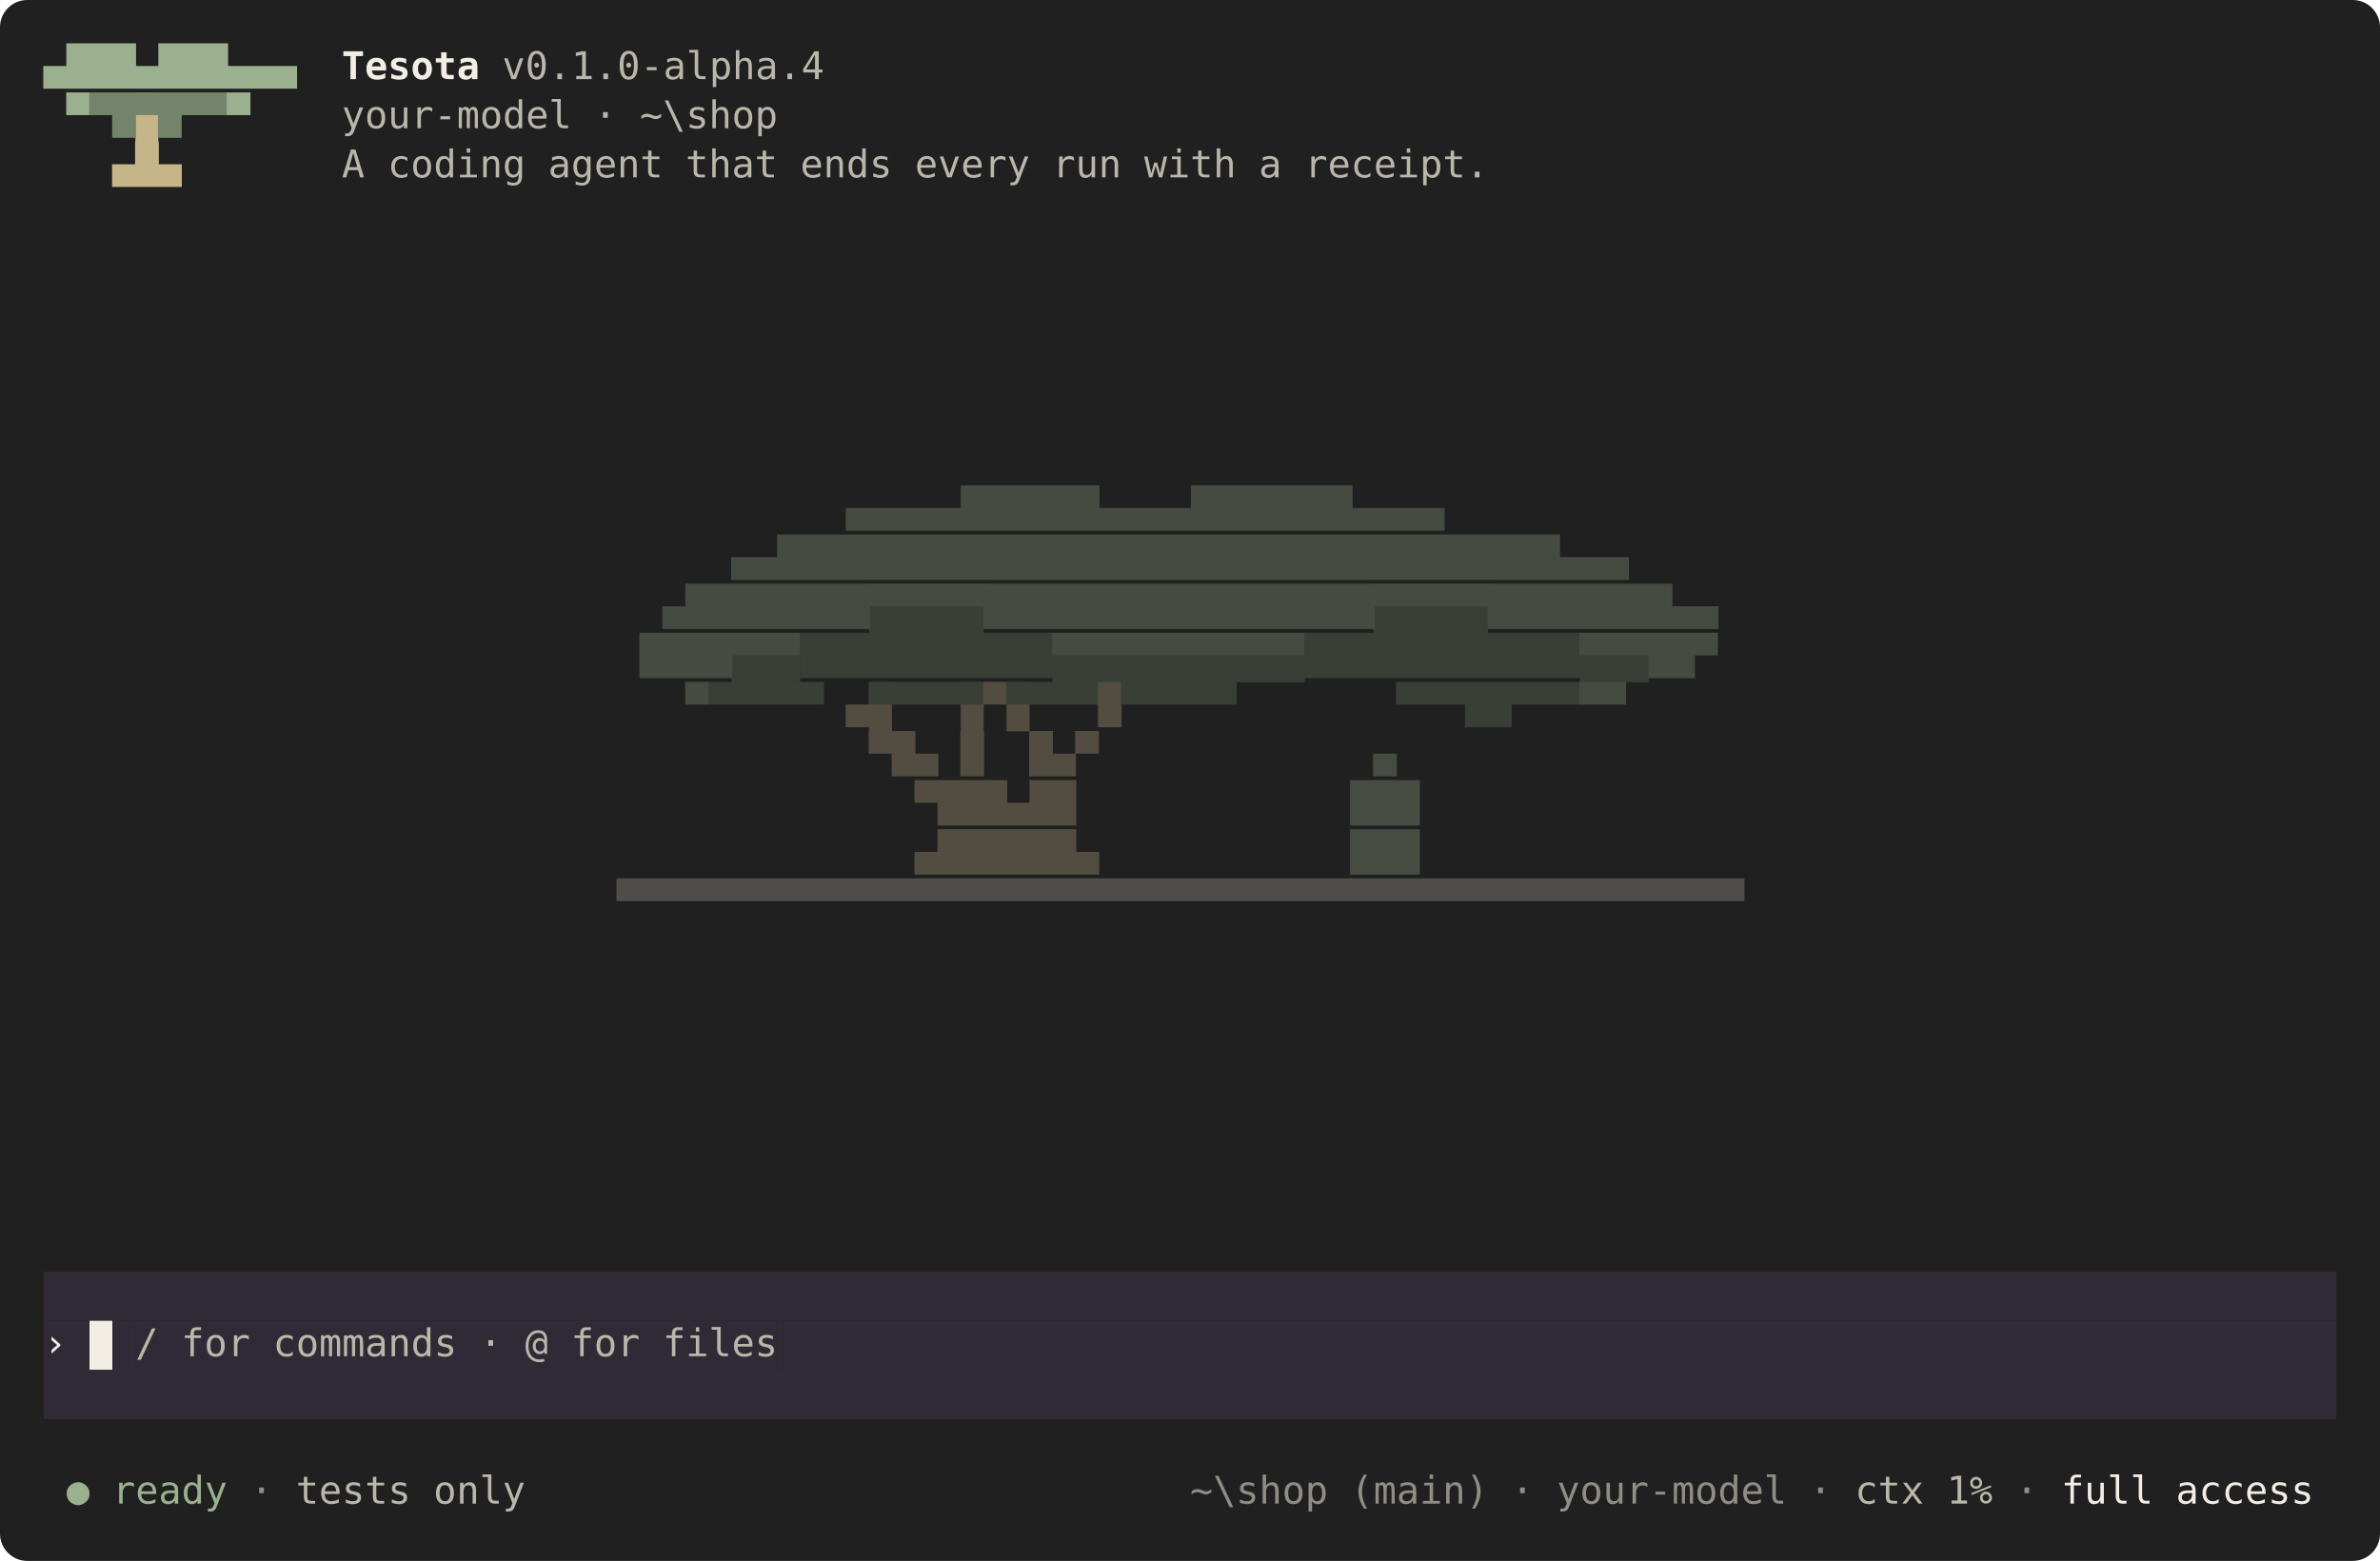
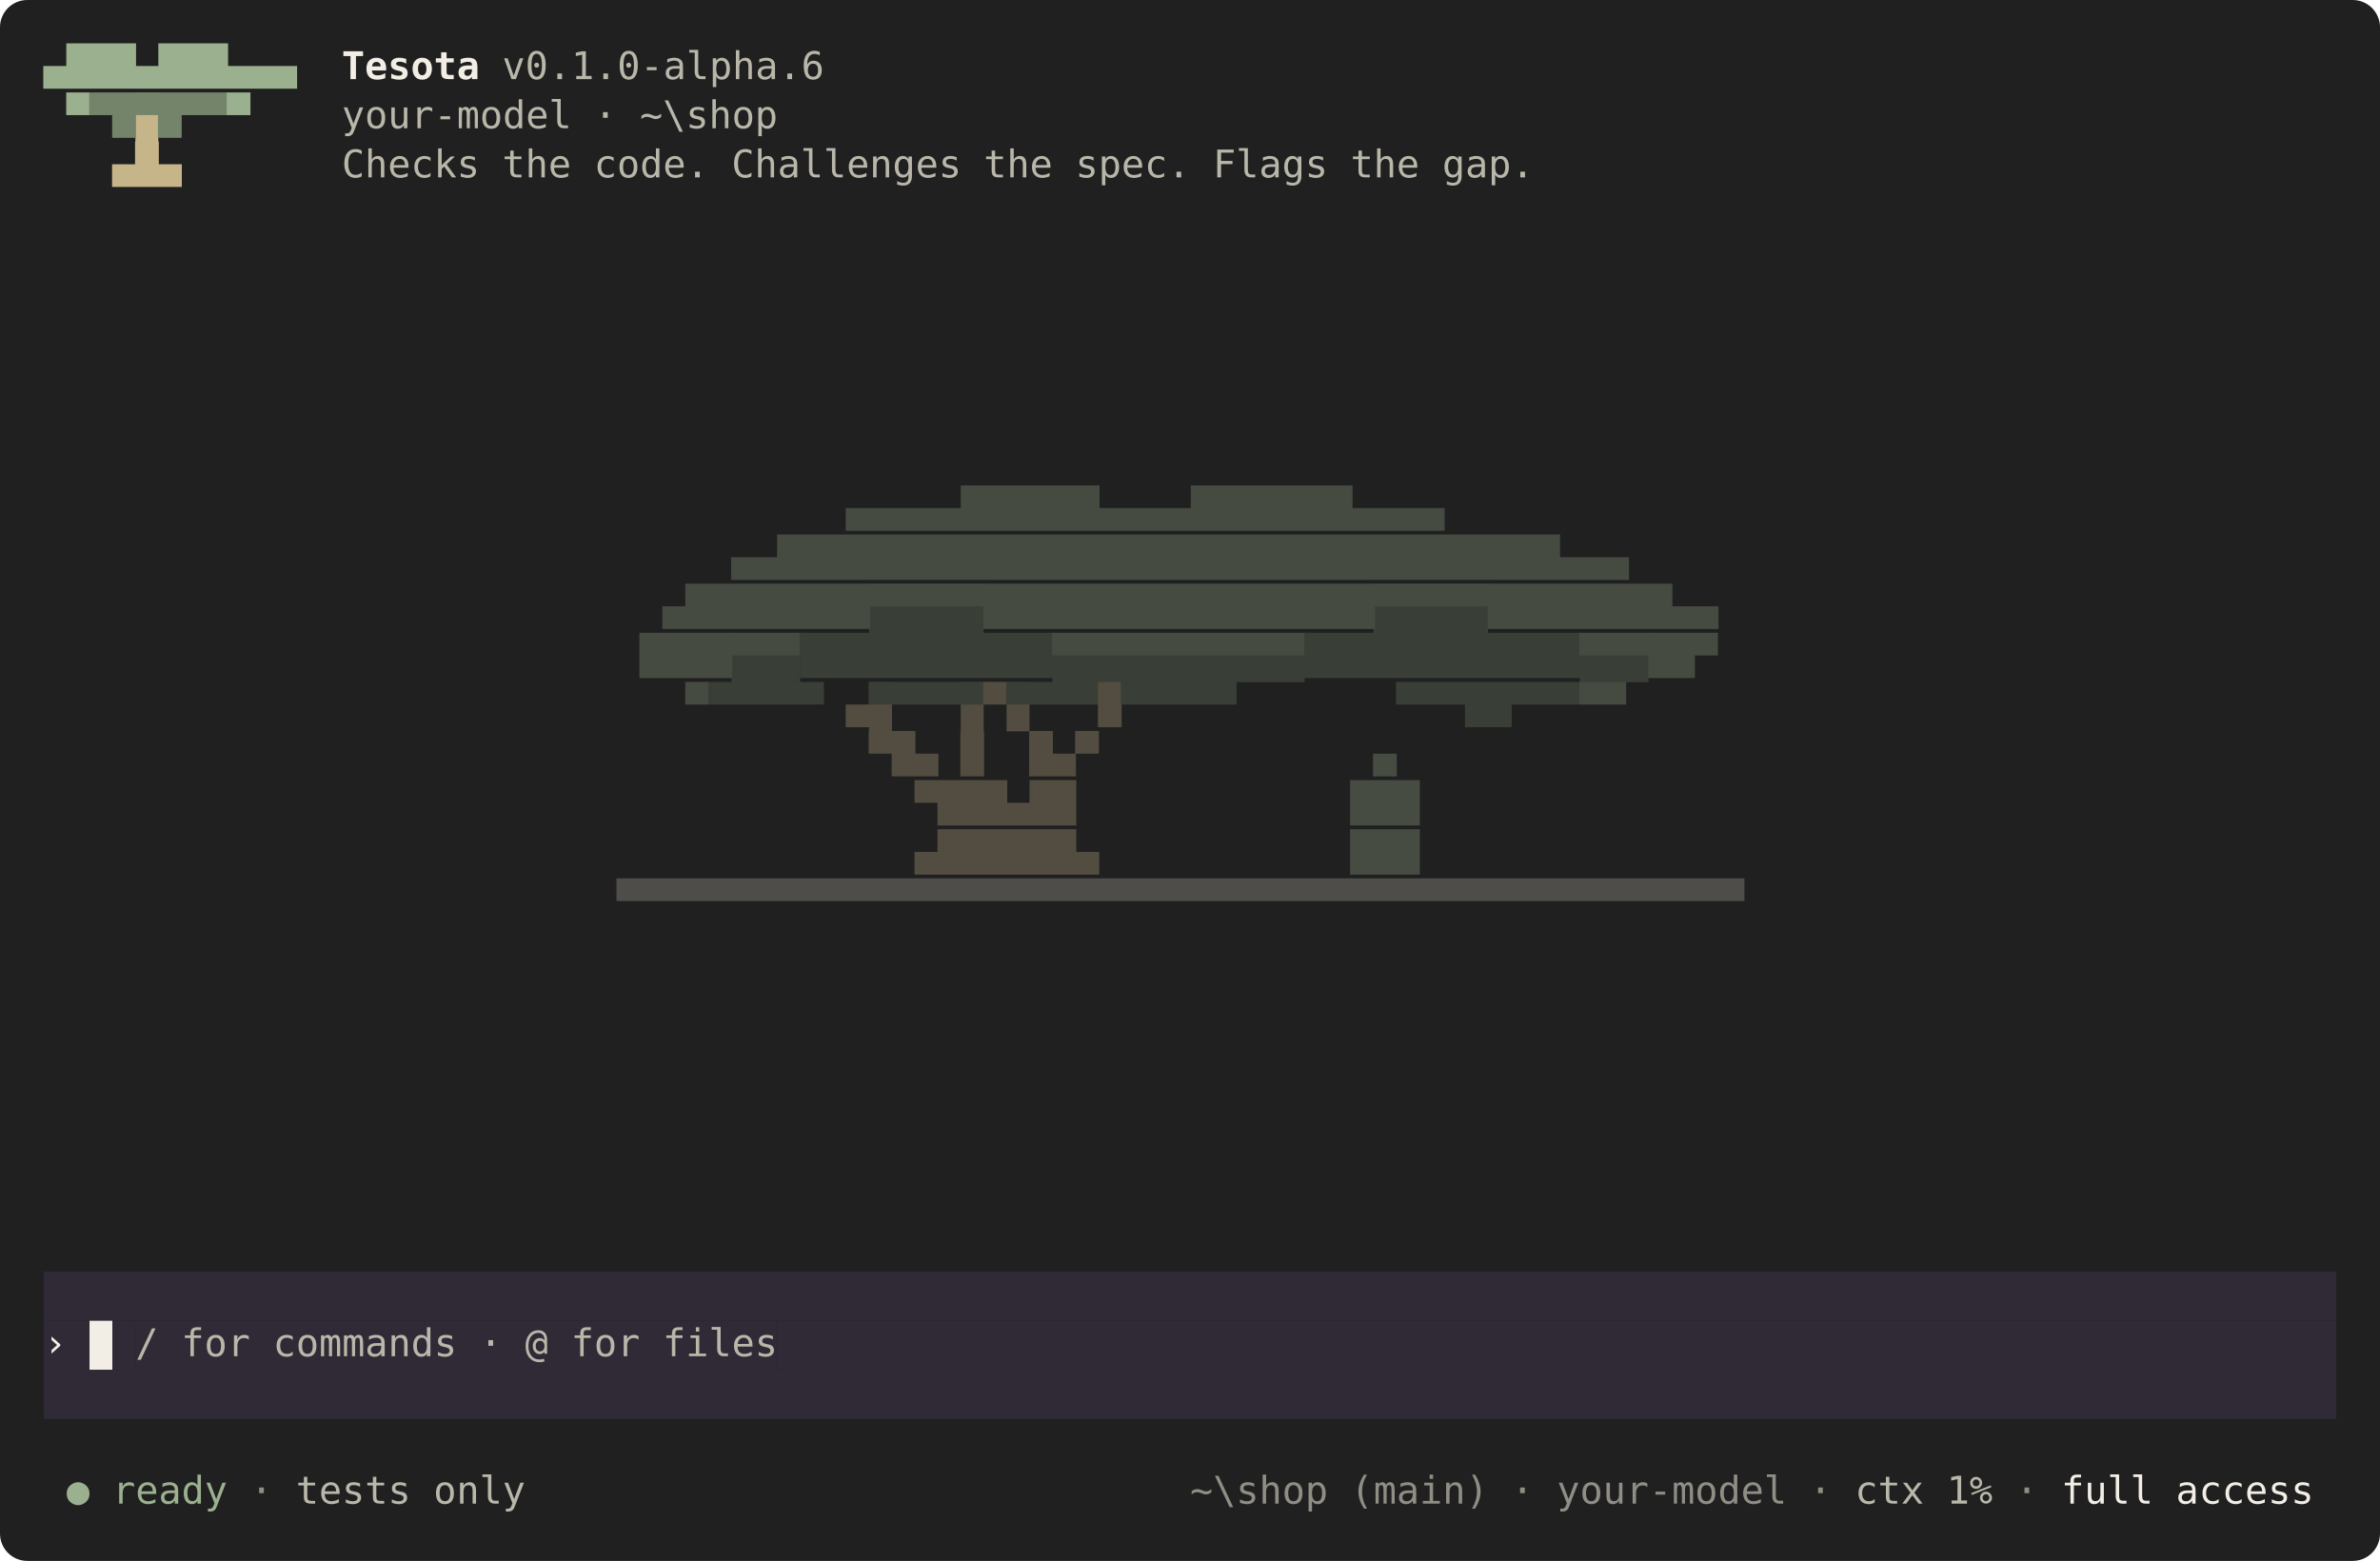
<svg xmlns="http://www.w3.org/2000/svg" width="872" height="572" viewBox="0 0 872 572" role="img" aria-label="Tesota's shell as it opens: a pixel ironwood beside the name, model, folder and purpose, a 30%-opacity ironwood and armless seedling in the empty space, then the input band and footer.">
  <rect width="872" height="572" rx="10" fill="#202020" />
  <rect x="49.6" y="34" width="8.4" height="18" fill="#c7b58a" />
  <rect x="318.4" y="214" width="42.0" height="18" fill="#393e37" />
  <rect x="503.2" y="214" width="42.0" height="18" fill="#393e37" />
  <rect x="268.0" y="232" width="25.2" height="18" fill="#393e37" />
  <rect x="385.6" y="232" width="92.4" height="18" fill="#393e37" />
  <rect x="578.8" y="232" width="25.2" height="18" fill="#393e37" />
  <rect x="318.4" y="250" width="8.4" height="18" fill="#524d40" />
  <rect x="352.0" y="250" width="8.4" height="18" fill="#524d40" />
  <rect x="368.8" y="250" width="8.4" height="18" fill="#524d40" />
  <rect x="16.0" y="466" width="840.0" height="18" fill="#2f2a35" />
  <rect x="16.0" y="484" width="16.8" height="18" fill="#2f2a35" />
  <rect x="32.8" y="484" width="8.4" height="18" fill="#f2eee6" />
  <rect x="41.2" y="484" width="8.4" height="18" fill="#2f2a35" />
  <rect x="49.6" y="484" width="235.2" height="18" fill="#2f2a35" />
  <rect x="284.8" y="484" width="571.2" height="18" fill="#2f2a35" />
  <rect x="16.0" y="502" width="840.0" height="18" fill="#2f2a35" />
  <g font-family="'Cascadia Mono', 'JetBrains Mono', Menlo, Consolas, 'DejaVu Sans Mono', monospace" font-size="14" xml:space="preserve">
    <text x="16.0" y="29" fill="#9ab08f" textLength="92.4" lengthAdjust="spacingAndGlyphs">▄███▄███▄▄▄</text>
    <text x="125.2" y="29" fill="#f2eee6" font-weight="bold" textLength="50.4" lengthAdjust="spacingAndGlyphs">Tesota</text>
-     <text x="184.0" y="29" fill="#b9b7aa" textLength="117.6" lengthAdjust="spacingAndGlyphs">v0.1.0-alpha.4</text>
+     <text x="184.0" y="29" fill="#b9b7aa" textLength="117.6" lengthAdjust="spacingAndGlyphs">v0.1.0-alpha.6</text>
    <text x="24.4" y="47" fill="#9ab08f" textLength="8.4" lengthAdjust="spacingAndGlyphs">▀</text>
    <text x="32.8" y="47" fill="#74846b" textLength="16.8" lengthAdjust="spacingAndGlyphs">▀█</text>
    <text x="49.6" y="47" fill="#74846b" textLength="8.4" lengthAdjust="spacingAndGlyphs">▀</text>
    <text x="58.0" y="47" fill="#74846b" textLength="25.2" lengthAdjust="spacingAndGlyphs">█▀▀</text>
    <text x="83.2" y="47" fill="#9ab08f" textLength="8.4" lengthAdjust="spacingAndGlyphs">▀</text>
    <text x="125.2" y="47" fill="#b9b7aa" textLength="84.0" lengthAdjust="spacingAndGlyphs">your-model</text>
    <text x="217.6" y="47" fill="#b9b7aa" textLength="8.4" lengthAdjust="spacingAndGlyphs">·</text>
    <text x="234.4" y="47" fill="#b9b7aa" textLength="50.4" lengthAdjust="spacingAndGlyphs">~\shop</text>
    <text x="41.2" y="65" fill="#c7b58a" textLength="25.2" lengthAdjust="spacingAndGlyphs">▄█▄</text>
-     <text x="125.2" y="65" fill="#b9b7aa" textLength="8.4" lengthAdjust="spacingAndGlyphs">A</text>
-     <text x="142.0" y="65" fill="#b9b7aa" textLength="50.4" lengthAdjust="spacingAndGlyphs">coding</text>
-     <text x="200.8" y="65" fill="#b9b7aa" textLength="42.0" lengthAdjust="spacingAndGlyphs">agent</text>
-     <text x="251.2" y="65" fill="#b9b7aa" textLength="33.6" lengthAdjust="spacingAndGlyphs">that</text>
-     <text x="293.2" y="65" fill="#b9b7aa" textLength="33.6" lengthAdjust="spacingAndGlyphs">ends</text>
-     <text x="335.2" y="65" fill="#b9b7aa" textLength="42.0" lengthAdjust="spacingAndGlyphs">every</text>
-     <text x="385.6" y="65" fill="#b9b7aa" textLength="25.2" lengthAdjust="spacingAndGlyphs">run</text>
-     <text x="419.2" y="65" fill="#b9b7aa" textLength="33.6" lengthAdjust="spacingAndGlyphs">with</text>
-     <text x="461.2" y="65" fill="#b9b7aa" textLength="8.4" lengthAdjust="spacingAndGlyphs">a</text>
-     <text x="478.0" y="65" fill="#b9b7aa" textLength="67.2" lengthAdjust="spacingAndGlyphs">receipt.</text>
+     <text x="125.2" y="65" fill="#b9b7aa" textLength="50.4" lengthAdjust="spacingAndGlyphs">Checks</text>
+     <text x="184.0" y="65" fill="#b9b7aa" textLength="25.2" lengthAdjust="spacingAndGlyphs">the</text>
+     <text x="217.6" y="65" fill="#b9b7aa" textLength="42.0" lengthAdjust="spacingAndGlyphs">code.</text>
+     <text x="268.0" y="65" fill="#b9b7aa" textLength="84.0" lengthAdjust="spacingAndGlyphs">Challenges</text>
+     <text x="360.4" y="65" fill="#b9b7aa" textLength="25.2" lengthAdjust="spacingAndGlyphs">the</text>
+     <text x="394.0" y="65" fill="#b9b7aa" textLength="42.0" lengthAdjust="spacingAndGlyphs">spec.</text>
+     <text x="444.4" y="65" fill="#b9b7aa" textLength="42.0" lengthAdjust="spacingAndGlyphs">Flags</text>
+     <text x="494.8" y="65" fill="#b9b7aa" textLength="25.2" lengthAdjust="spacingAndGlyphs">the</text>
+     <text x="528.4" y="65" fill="#b9b7aa" textLength="33.6" lengthAdjust="spacingAndGlyphs">gap.</text>
    <text x="310.0" y="191" fill="#454b41" textLength="218.4" lengthAdjust="spacingAndGlyphs">▄▄▄▄▄██████▄▄▄▄███████▄▄▄▄</text>
    <text x="268.0" y="209" fill="#454b41" textLength="327.6" lengthAdjust="spacingAndGlyphs">▄▄██████████████████████████████████▄▄▄</text>
    <text x="242.8" y="227" fill="#454b41" textLength="75.6" lengthAdjust="spacingAndGlyphs">▄████████</text>
    <text x="318.4" y="227" fill="#454b41" textLength="42.0" lengthAdjust="spacingAndGlyphs">▀▀▀▀▀</text>
    <text x="360.4" y="227" fill="#454b41" textLength="142.8" lengthAdjust="spacingAndGlyphs">█████████████████</text>
    <text x="503.2" y="227" fill="#454b41" textLength="42.0" lengthAdjust="spacingAndGlyphs">▀▀▀▀▀</text>
    <text x="545.2" y="227" fill="#454b41" textLength="84.0" lengthAdjust="spacingAndGlyphs">████████▄▄</text>
    <text x="234.4" y="245" fill="#454b41" textLength="33.6" lengthAdjust="spacingAndGlyphs">████</text>
    <text x="268.0" y="245" fill="#454b41" textLength="25.2" lengthAdjust="spacingAndGlyphs">▀▀▀</text>
    <text x="293.2" y="245" fill="#393e37" textLength="92.4" lengthAdjust="spacingAndGlyphs">███████████</text>
    <text x="385.6" y="245" fill="#454b41" textLength="92.4" lengthAdjust="spacingAndGlyphs">▀▀▀▀▀▀▀▀▀▀▀</text>
    <text x="478.0" y="245" fill="#393e37" textLength="100.8" lengthAdjust="spacingAndGlyphs">████████████</text>
    <text x="578.8" y="245" fill="#454b41" textLength="25.2" lengthAdjust="spacingAndGlyphs">▀▀▀</text>
    <text x="604.0" y="245" fill="#454b41" textLength="25.2" lengthAdjust="spacingAndGlyphs">██▀</text>
    <text x="251.2" y="263" fill="#454b41" textLength="8.4" lengthAdjust="spacingAndGlyphs">▀</text>
    <text x="259.6" y="263" fill="#393e37" textLength="42.0" lengthAdjust="spacingAndGlyphs">▀▀▀▀▀</text>
    <text x="310.0" y="263" fill="#524d40" textLength="8.4" lengthAdjust="spacingAndGlyphs">▄</text>
    <text x="318.4" y="263" fill="#393e37" textLength="8.4" lengthAdjust="spacingAndGlyphs">▀</text>
    <text x="326.8" y="263" fill="#393e37" textLength="25.2" lengthAdjust="spacingAndGlyphs">▀▀▀</text>
    <text x="352.0" y="263" fill="#393e37" textLength="8.4" lengthAdjust="spacingAndGlyphs">▀</text>
    <text x="360.4" y="263" fill="#524d40" textLength="8.4" lengthAdjust="spacingAndGlyphs">▀</text>
    <text x="368.8" y="263" fill="#393e37" textLength="8.4" lengthAdjust="spacingAndGlyphs">▀</text>
    <text x="377.2" y="263" fill="#393e37" textLength="25.2" lengthAdjust="spacingAndGlyphs">▀▀▀</text>
    <text x="402.4" y="263" fill="#524d40" textLength="8.4" lengthAdjust="spacingAndGlyphs">█</text>
    <text x="410.8" y="263" fill="#393e37" textLength="42.0" lengthAdjust="spacingAndGlyphs">▀▀▀▀▀</text>
    <text x="511.6" y="263" fill="#393e37" textLength="67.2" lengthAdjust="spacingAndGlyphs">▀▀▀██▀▀▀</text>
    <text x="578.8" y="263" fill="#454b41" textLength="16.8" lengthAdjust="spacingAndGlyphs">▀▀</text>
    <text x="318.4" y="281" fill="#524d40" textLength="25.2" lengthAdjust="spacingAndGlyphs">▀█▄</text>
    <text x="352.0" y="281" fill="#524d40" textLength="8.4" lengthAdjust="spacingAndGlyphs">█</text>
    <text x="377.2" y="281" fill="#524d40" textLength="25.2" lengthAdjust="spacingAndGlyphs">█▄▀</text>
    <text x="503.2" y="281" fill="#474c43" textLength="8.4" lengthAdjust="spacingAndGlyphs">▄</text>
    <text x="335.2" y="299" fill="#524d40" textLength="58.8" lengthAdjust="spacingAndGlyphs">▀███▄██</text>
    <text x="494.8" y="299" fill="#474c43" textLength="25.2" lengthAdjust="spacingAndGlyphs">███</text>
    <text x="335.2" y="317" fill="#524d40" textLength="67.2" lengthAdjust="spacingAndGlyphs">▄██████▄</text>
    <text x="494.8" y="317" fill="#474c43" textLength="25.2" lengthAdjust="spacingAndGlyphs">███</text>
    <text x="226.0" y="335" fill="#4e4d49" textLength="411.6" lengthAdjust="spacingAndGlyphs">▀▀▀▀▀▀▀▀▀▀▀▀▀▀▀▀▀▀▀▀▀▀▀▀▀▀▀▀▀▀▀▀▀▀▀▀▀▀▀▀▀▀▀▀▀▀▀▀▀</text>
    <text x="16.0" y="497" fill="#f2eee6" textLength="8.4" lengthAdjust="spacingAndGlyphs">›</text>
    <text x="49.6" y="497" fill="#b9b7aa" textLength="8.4" lengthAdjust="spacingAndGlyphs">/</text>
    <text x="66.4" y="497" fill="#b9b7aa" textLength="25.2" lengthAdjust="spacingAndGlyphs">for</text>
    <text x="100.0" y="497" fill="#b9b7aa" textLength="67.2" lengthAdjust="spacingAndGlyphs">commands</text>
    <text x="175.6" y="497" fill="#b9b7aa" textLength="8.4" lengthAdjust="spacingAndGlyphs">·</text>
    <text x="192.4" y="497" fill="#b9b7aa" textLength="8.4" lengthAdjust="spacingAndGlyphs">@</text>
    <text x="209.2" y="497" fill="#b9b7aa" textLength="25.2" lengthAdjust="spacingAndGlyphs">for</text>
    <text x="242.8" y="497" fill="#b9b7aa" textLength="42.0" lengthAdjust="spacingAndGlyphs">files</text>
    <text x="24.4" y="551" fill="#9ab08f" textLength="8.4" lengthAdjust="spacingAndGlyphs">●</text>
    <text x="41.2" y="551" fill="#9ab08f" textLength="42.0" lengthAdjust="spacingAndGlyphs">ready</text>
    <text x="91.6" y="551" fill="#8f8d84" textLength="8.4" lengthAdjust="spacingAndGlyphs">·</text>
    <text x="108.4" y="551" fill="#b9b7aa" textLength="42.0" lengthAdjust="spacingAndGlyphs">tests</text>
    <text x="158.8" y="551" fill="#b9b7aa" textLength="33.6" lengthAdjust="spacingAndGlyphs">only</text>
    <text x="436.0" y="551" fill="#8f8d84" textLength="50.4" lengthAdjust="spacingAndGlyphs">~\shop</text>
    <text x="494.8" y="551" fill="#8f8d84" textLength="50.4" lengthAdjust="spacingAndGlyphs">(main)</text>
    <text x="553.6" y="551" fill="#8f8d84" textLength="8.4" lengthAdjust="spacingAndGlyphs">·</text>
    <text x="570.4" y="551" fill="#8f8d84" textLength="84.0" lengthAdjust="spacingAndGlyphs">your-model</text>
    <text x="662.8" y="551" fill="#8f8d84" textLength="8.4" lengthAdjust="spacingAndGlyphs">·</text>
    <text x="679.6" y="551" fill="#b9b7aa" textLength="25.2" lengthAdjust="spacingAndGlyphs">ctx</text>
    <text x="713.2" y="551" fill="#b9b7aa" textLength="16.8" lengthAdjust="spacingAndGlyphs">1%</text>
    <text x="738.4" y="551" fill="#8f8d84" textLength="8.4" lengthAdjust="spacingAndGlyphs">·</text>
    <text x="755.2" y="551" fill="#f2eee6" textLength="33.6" lengthAdjust="spacingAndGlyphs">full</text>
    <text x="797.2" y="551" fill="#f2eee6" textLength="50.4" lengthAdjust="spacingAndGlyphs">access</text>
  </g>
</svg>
